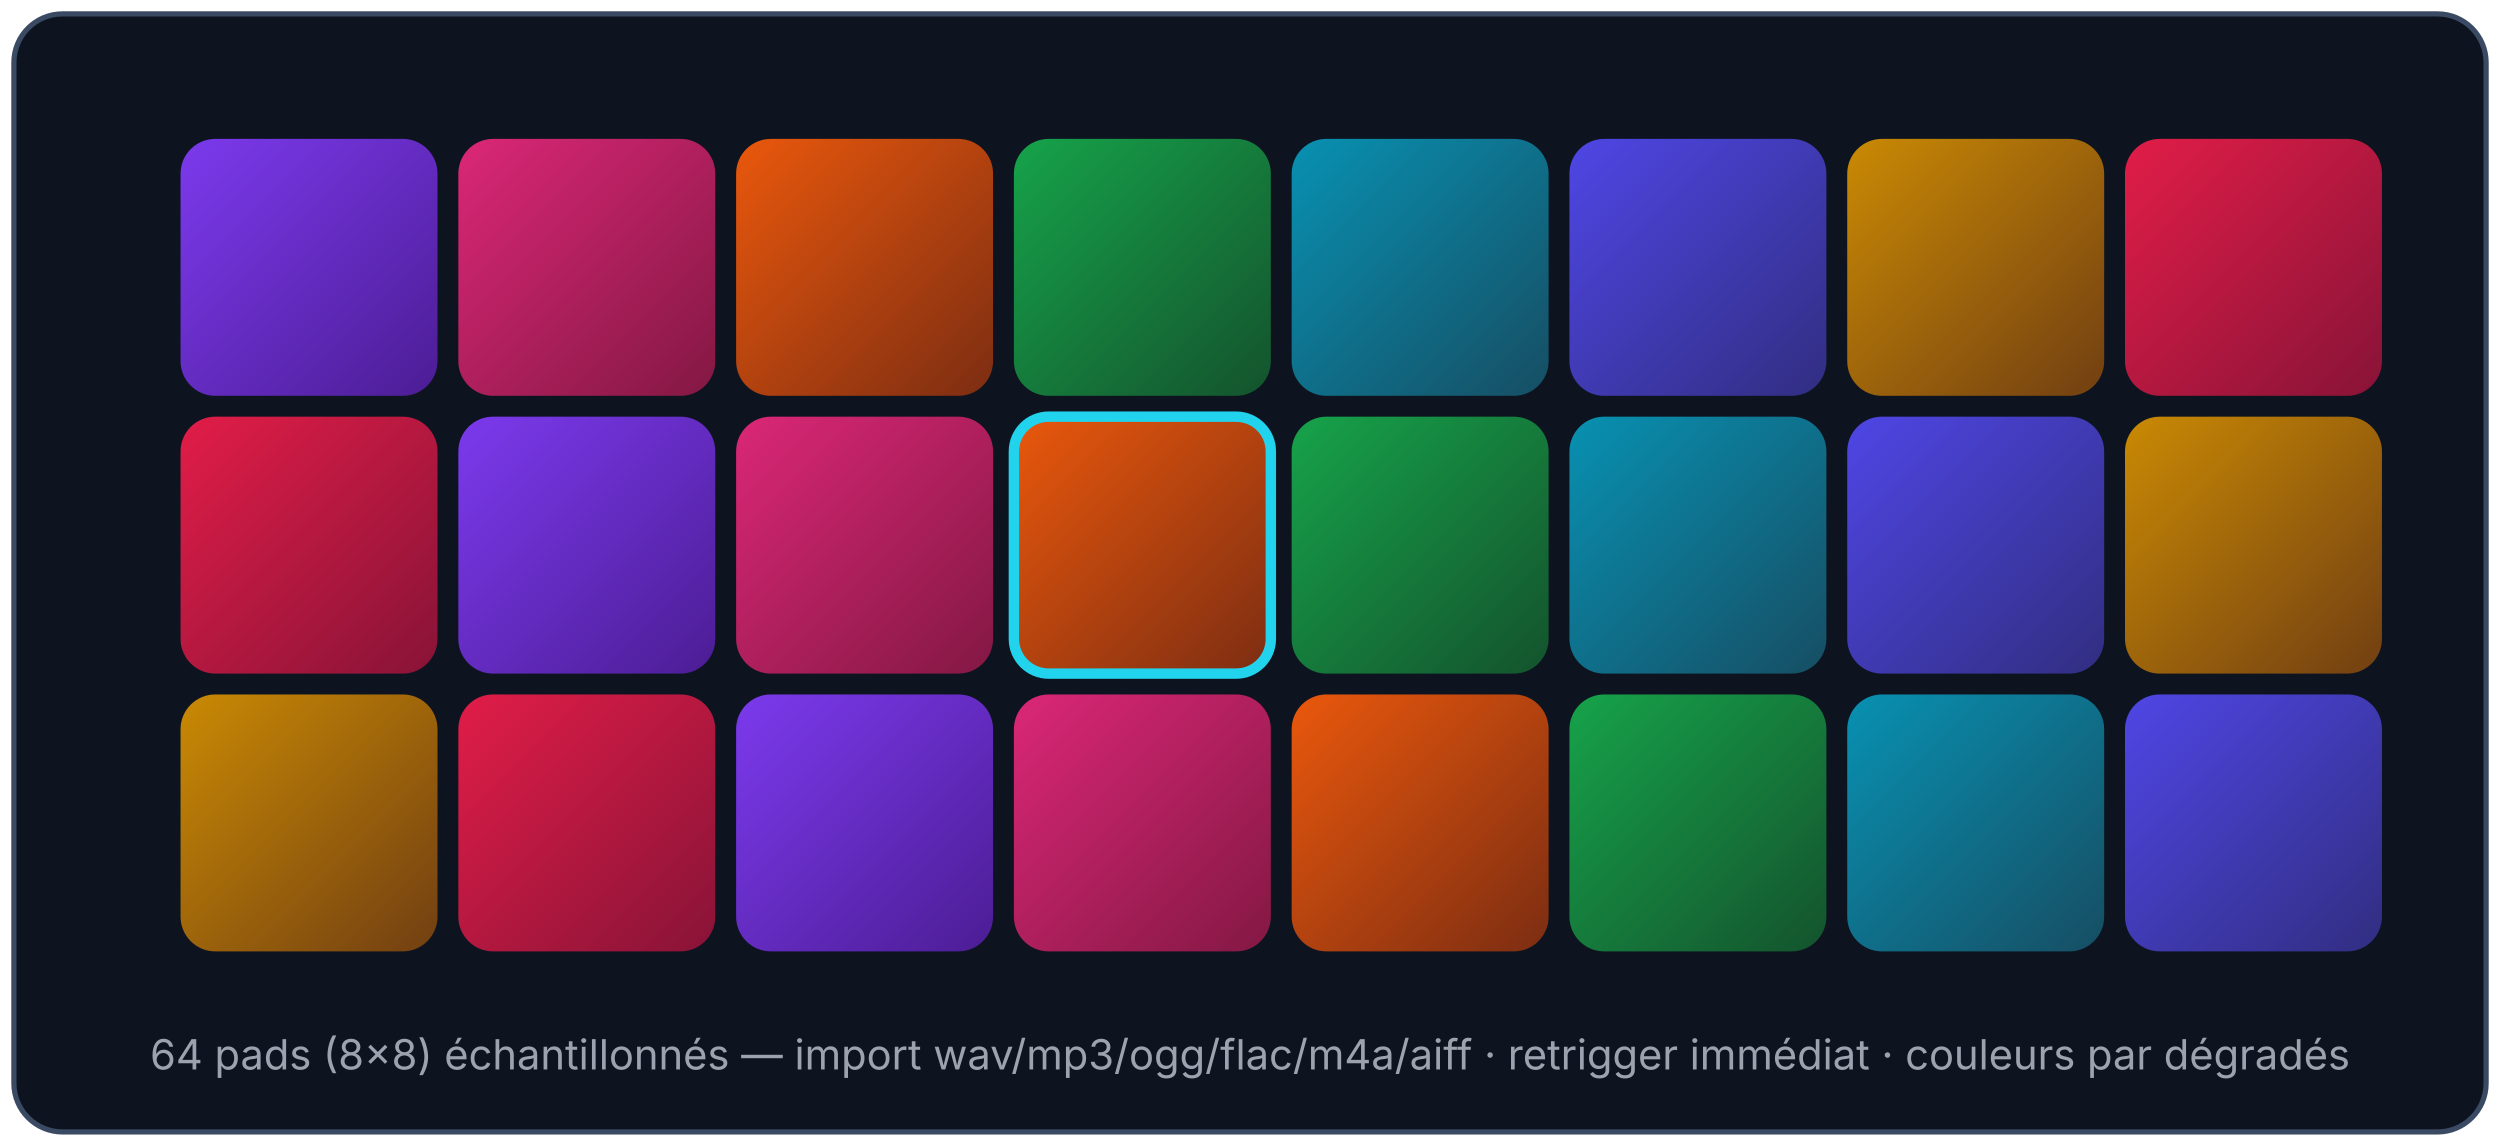
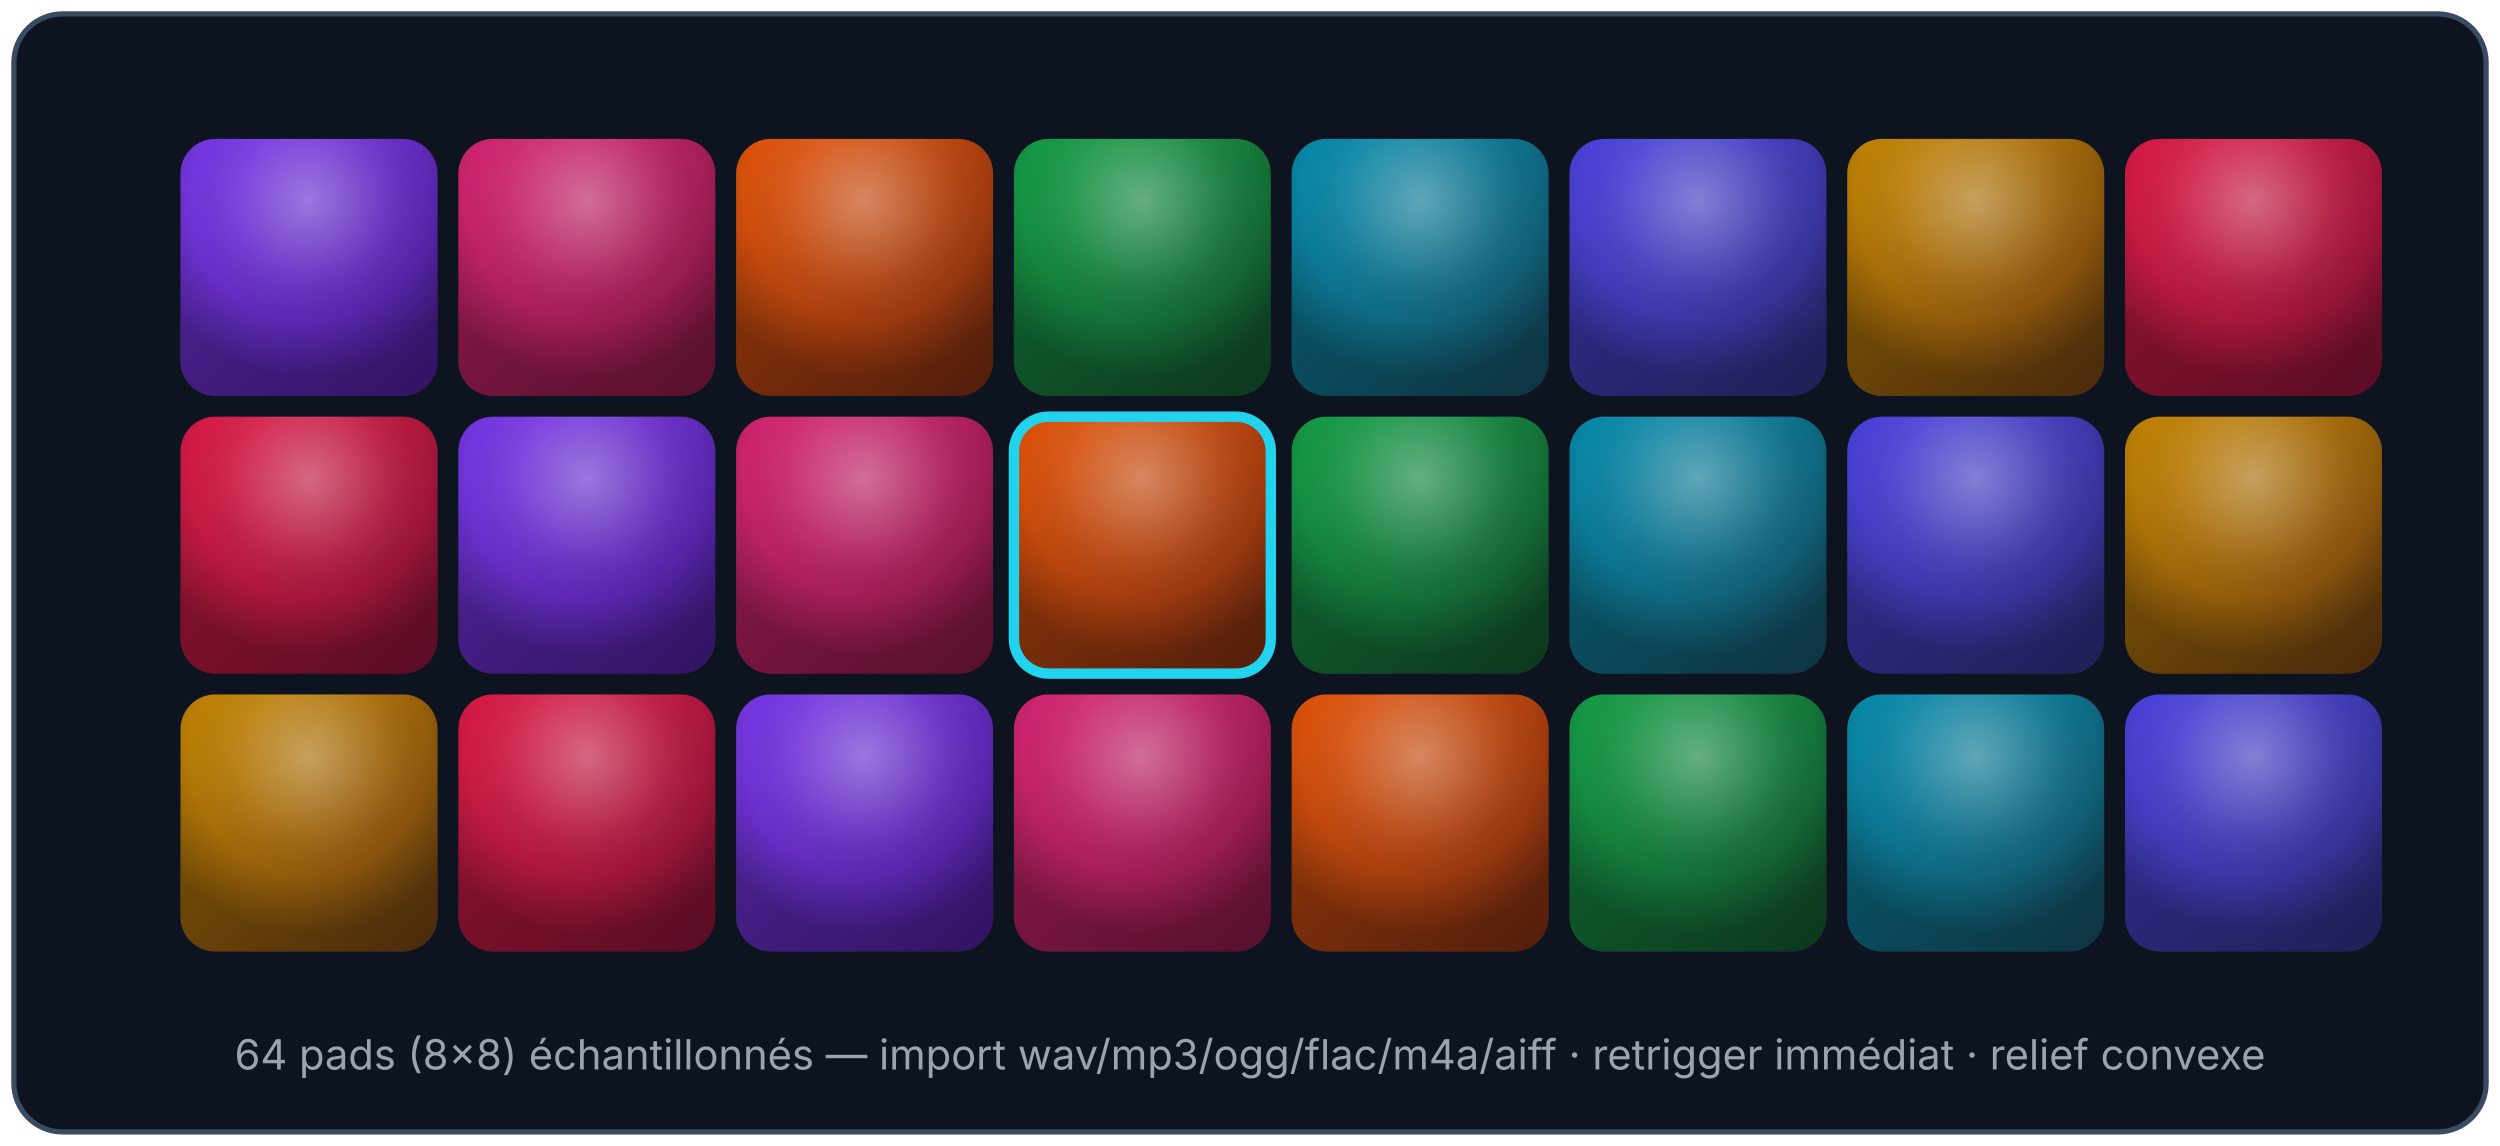
<svg xmlns="http://www.w3.org/2000/svg" viewBox="0 0 720 330" font-family="system-ui, -apple-system, sans-serif">
  <defs>
    <linearGradient id="p0" x1="0" y1="0" x2="1" y2="1">
      <stop offset="0" stop-color="#7c3aed" />
      <stop offset="1" stop-color="#4c1d95" />
    </linearGradient>
    <linearGradient id="p1" x1="0" y1="0" x2="1" y2="1">
      <stop offset="0" stop-color="#db2777" />
      <stop offset="1" stop-color="#831843" />
    </linearGradient>
    <linearGradient id="p2" x1="0" y1="0" x2="1" y2="1">
      <stop offset="0" stop-color="#ea580c" />
      <stop offset="1" stop-color="#7c2d12" />
    </linearGradient>
    <linearGradient id="p3" x1="0" y1="0" x2="1" y2="1">
      <stop offset="0" stop-color="#16a34a" />
      <stop offset="1" stop-color="#14532d" />
    </linearGradient>
    <linearGradient id="p4" x1="0" y1="0" x2="1" y2="1">
      <stop offset="0" stop-color="#0891b2" />
      <stop offset="1" stop-color="#164e63" />
    </linearGradient>
    <linearGradient id="p5" x1="0" y1="0" x2="1" y2="1">
      <stop offset="0" stop-color="#4f46e5" />
      <stop offset="1" stop-color="#312e81" />
    </linearGradient>
    <linearGradient id="p6" x1="0" y1="0" x2="1" y2="1">
      <stop offset="0" stop-color="#ca8a04" />
      <stop offset="1" stop-color="#713f12" />
    </linearGradient>
    <linearGradient id="p7" x1="0" y1="0" x2="1" y2="1">
      <stop offset="0" stop-color="#e11d48" />
      <stop offset="1" stop-color="#881337" />
    </linearGradient>
+     <radialGradient id="conv" cx="50%" cy="24%" r="75%">
+       <stop offset="0" stop-color="#ffffff" stop-opacity="0.34" />
+       <stop offset="0.38" stop-color="#ffffff" stop-opacity="0.08" />
+       <stop offset="0.62" stop-color="#000000" stop-opacity="0.04" />
+       <stop offset="0.92" stop-color="#000000" stop-opacity="0.34" />
+     </radialGradient>
+     <pattern id="convpat" width="80" height="80" patternUnits="userSpaceOnUse" patternTransform="translate(52 40)">
+       <rect width="74" height="74" rx="10" fill="url(#conv)" />
+     </pattern>
  </defs>
  <rect x="4" y="4" width="712" height="322" rx="14" fill="#0d1420" stroke="#3a4a63" stroke-width="1.5" />
  <g>
    <rect x="52" y="40" width="74" height="74" rx="10" fill="url(#p0)" />
    <rect x="132" y="40" width="74" height="74" rx="10" fill="url(#p1)" />
    <rect x="212" y="40" width="74" height="74" rx="10" fill="url(#p2)" />
    <rect x="292" y="40" width="74" height="74" rx="10" fill="url(#p3)" />
    <rect x="372" y="40" width="74" height="74" rx="10" fill="url(#p4)" />
    <rect x="452" y="40" width="74" height="74" rx="10" fill="url(#p5)" />
    <rect x="532" y="40" width="74" height="74" rx="10" fill="url(#p6)" />
    <rect x="612" y="40" width="74" height="74" rx="10" fill="url(#p7)" />
    <rect x="52" y="120" width="74" height="74" rx="10" fill="url(#p7)" />
    <rect x="132" y="120" width="74" height="74" rx="10" fill="url(#p0)" />
    <rect x="212" y="120" width="74" height="74" rx="10" fill="url(#p1)" />
    <rect x="292" y="120" width="74" height="74" rx="10" fill="url(#p2)" />
    <rect x="372" y="120" width="74" height="74" rx="10" fill="url(#p3)" />
    <rect x="452" y="120" width="74" height="74" rx="10" fill="url(#p4)" />
    <rect x="532" y="120" width="74" height="74" rx="10" fill="url(#p5)" />
    <rect x="612" y="120" width="74" height="74" rx="10" fill="url(#p6)" />
    <rect x="52" y="200" width="74" height="74" rx="10" fill="url(#p6)" />
    <rect x="132" y="200" width="74" height="74" rx="10" fill="url(#p7)" />
    <rect x="212" y="200" width="74" height="74" rx="10" fill="url(#p0)" />
    <rect x="292" y="200" width="74" height="74" rx="10" fill="url(#p1)" />
    <rect x="372" y="200" width="74" height="74" rx="10" fill="url(#p2)" />
    <rect x="452" y="200" width="74" height="74" rx="10" fill="url(#p3)" />
    <rect x="532" y="200" width="74" height="74" rx="10" fill="url(#p4)" />
    <rect x="612" y="200" width="74" height="74" rx="10" fill="url(#p5)" />
  </g>
+   <rect x="52" y="40" width="634" height="234" rx="10" fill="url(#convpat)" />
  <rect x="292" y="120" width="74" height="74" rx="10" fill="none" stroke="#22d3ee" stroke-width="3" />
  <text x="360" y="308" text-anchor="middle" fill="#9ca3af" font-size="12">
-     64 pads (8×8) échantillonnés — import wav/mp3/ogg/flac/m4a/aiff · retrigger immédiat · couleurs par dégradés
+     64 pads (8×8) échantillonnés — import wav/mp3/ogg/flac/m4a/aiff · retrigger immédiat · relief convexe
  </text>
</svg>
